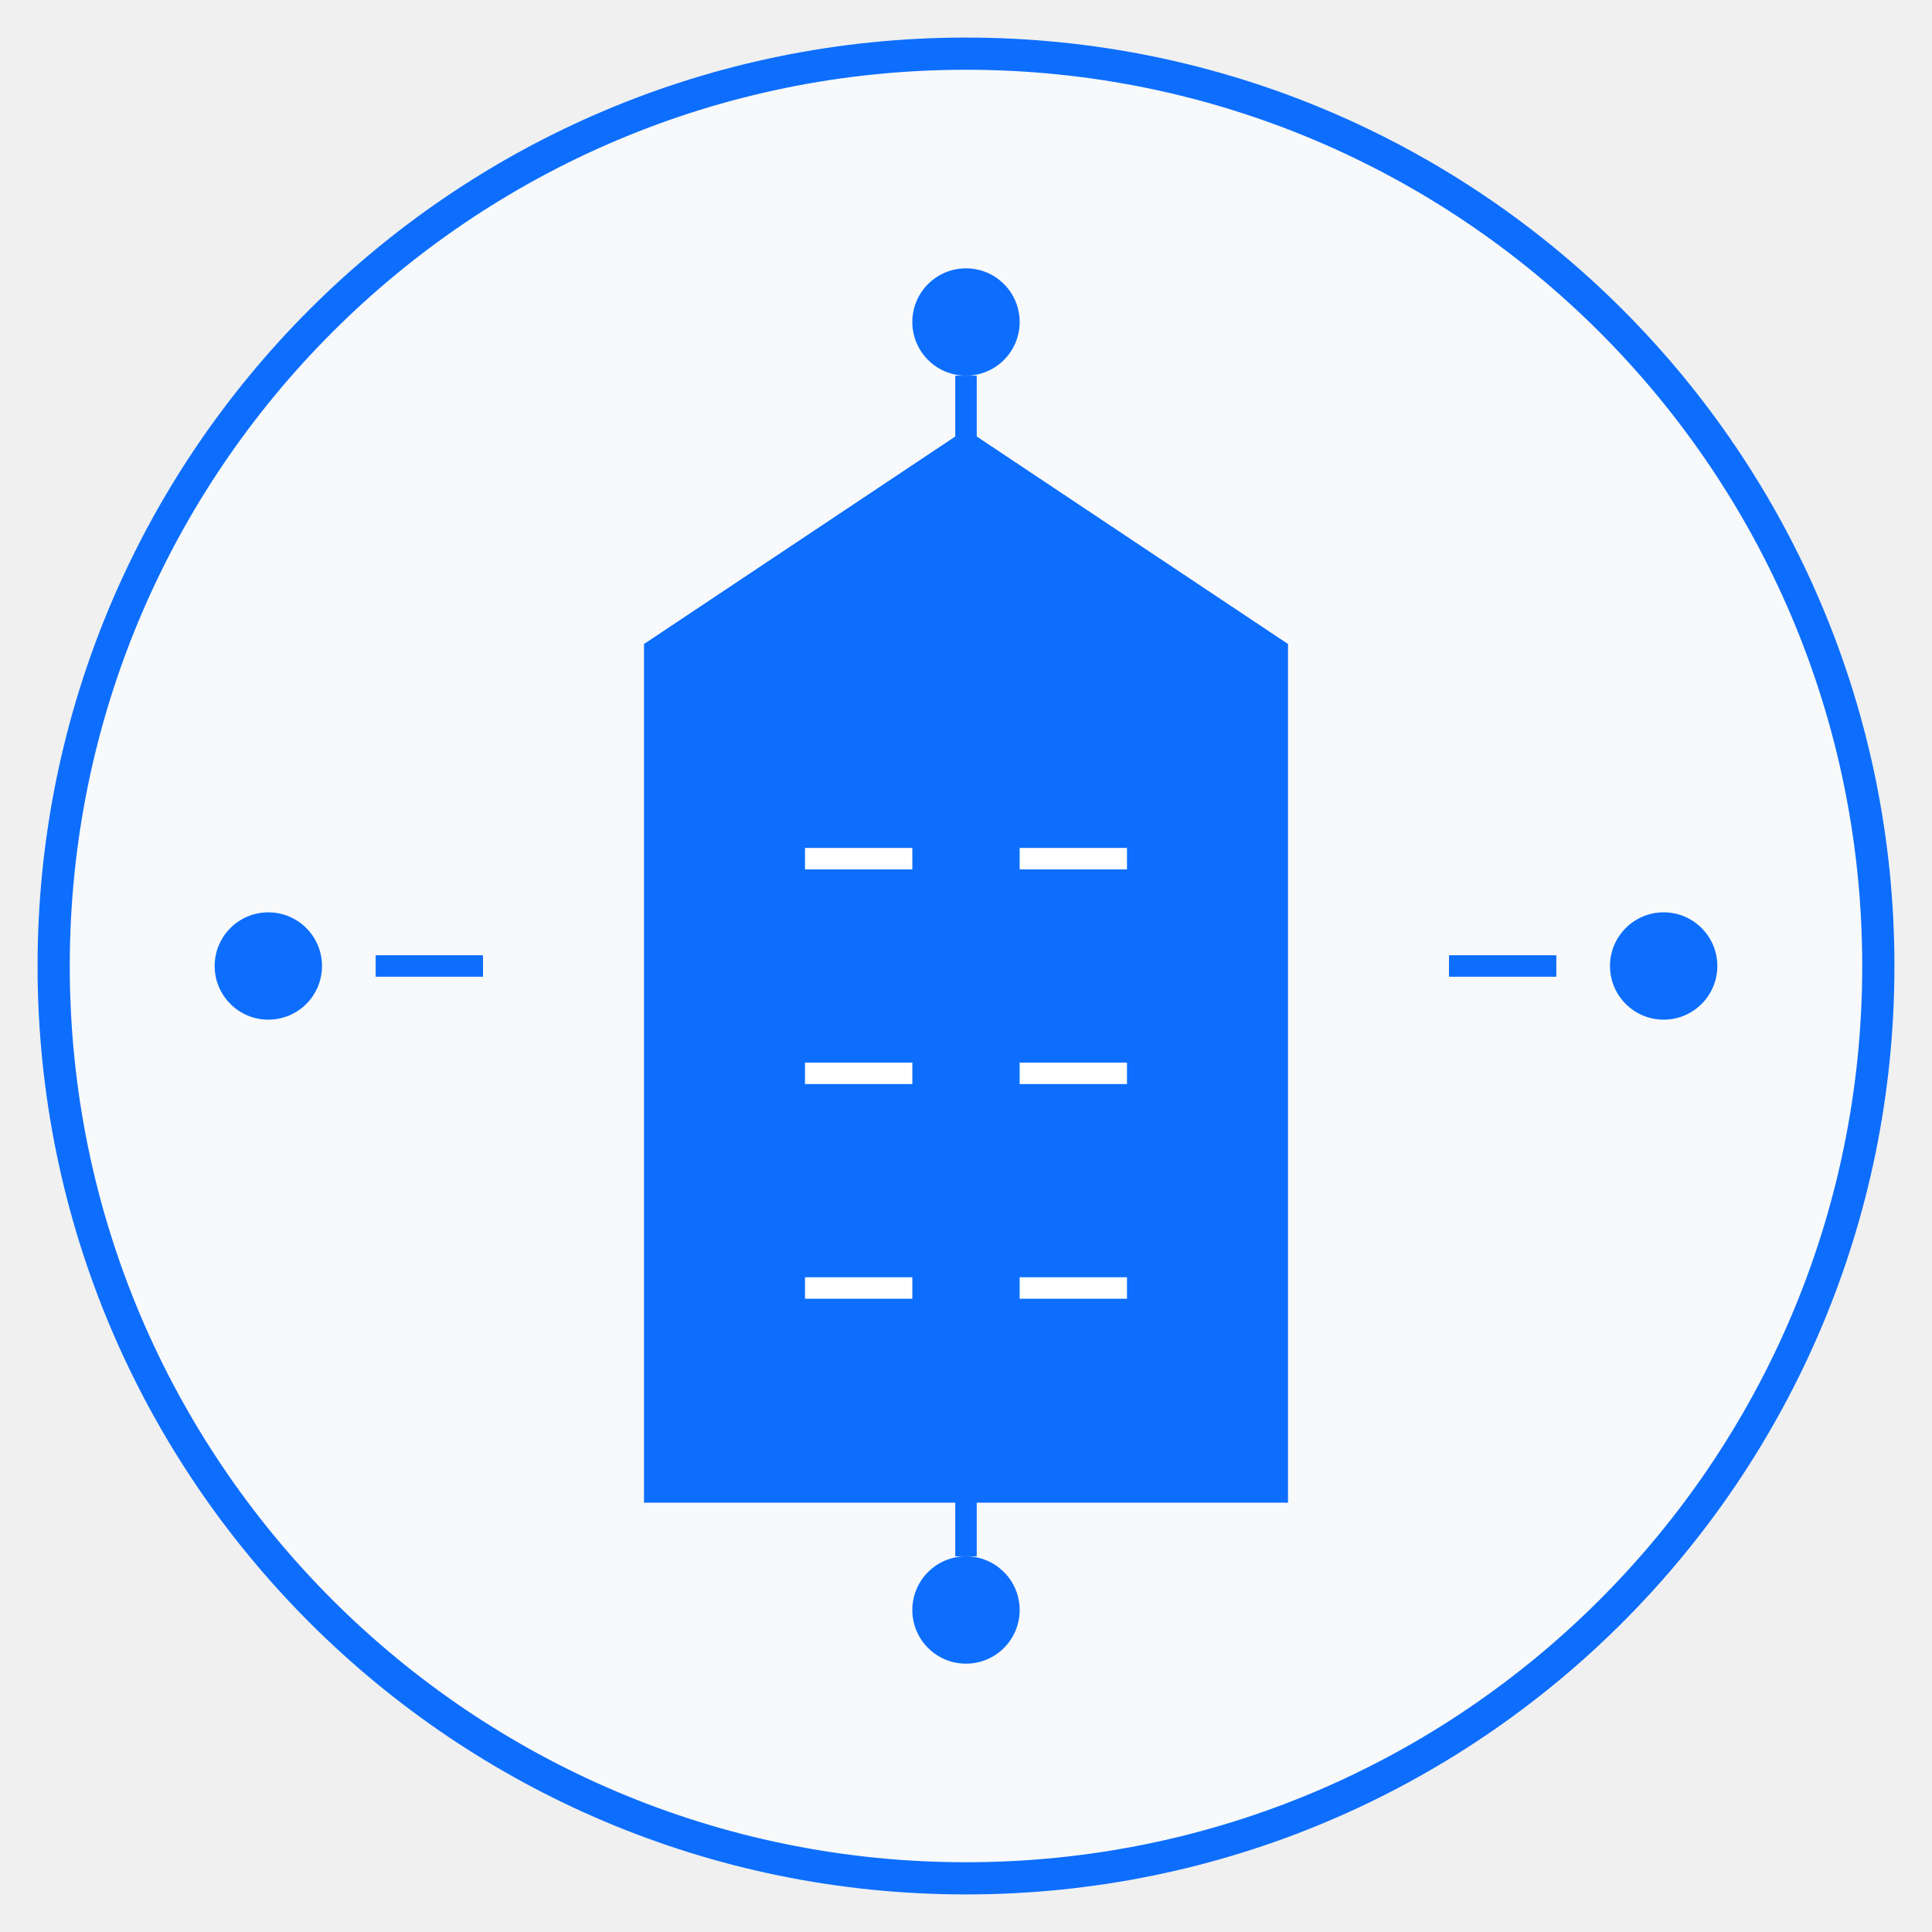
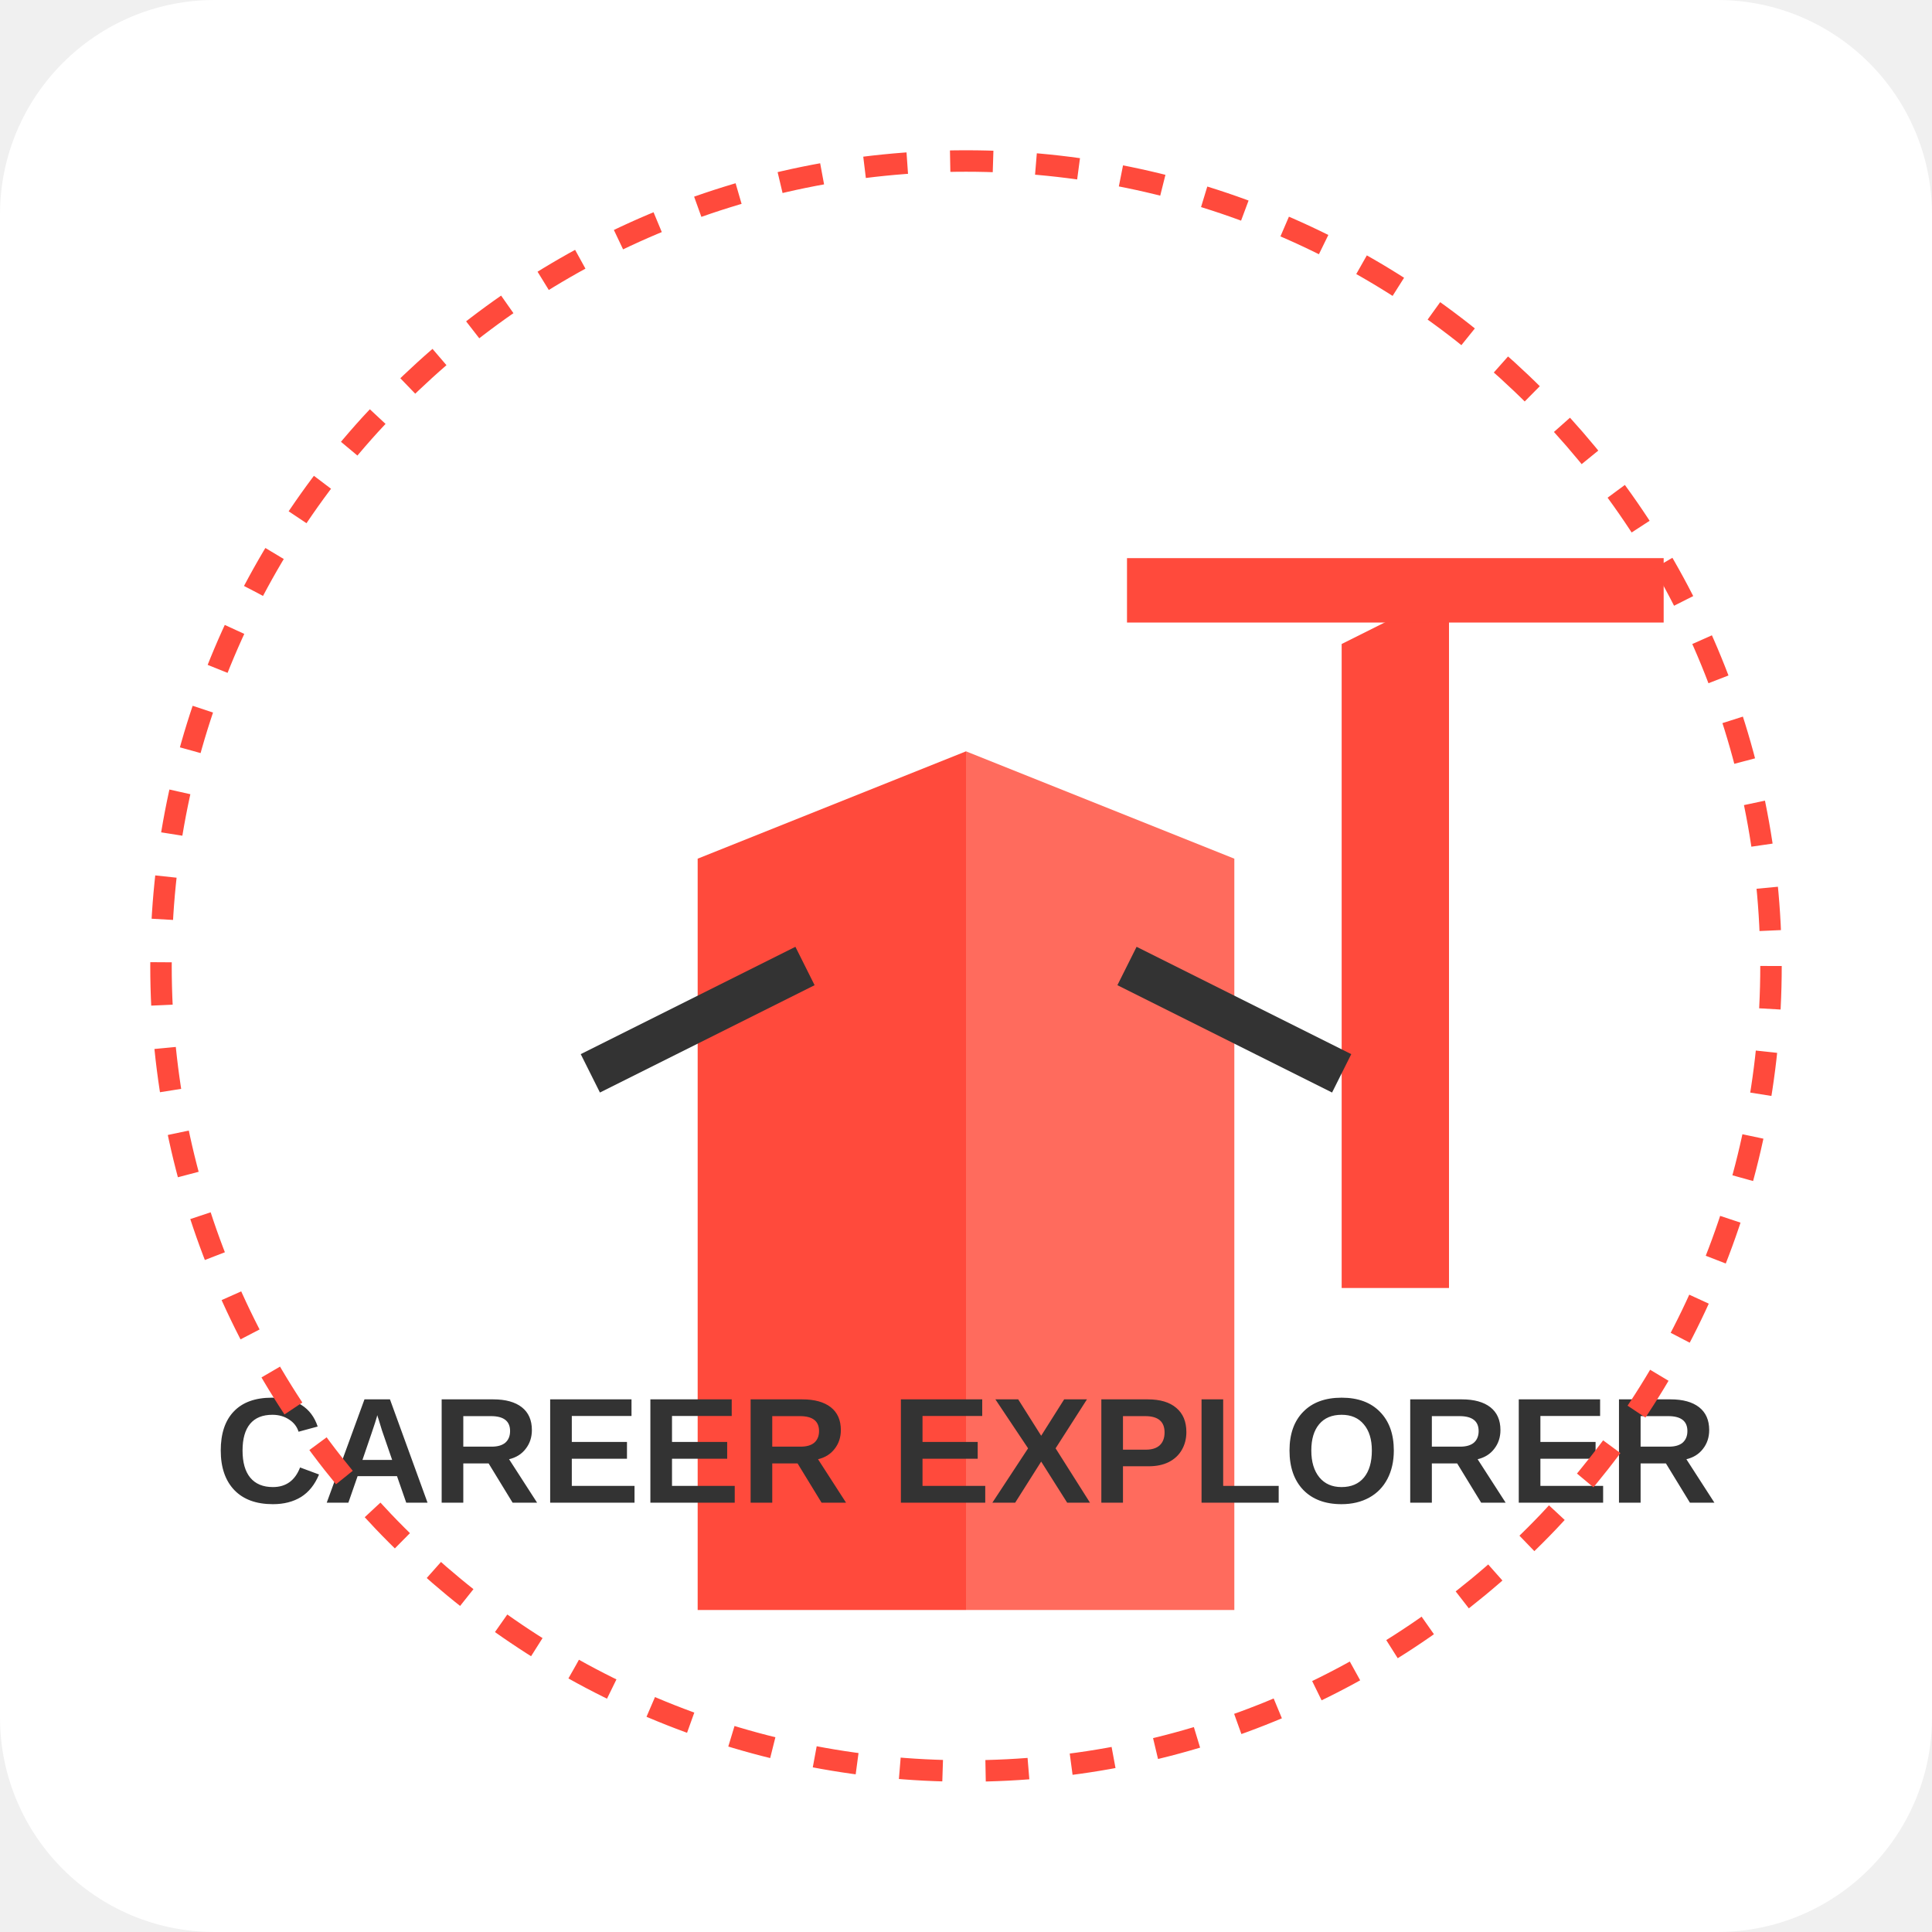
<svg xmlns="http://www.w3.org/2000/svg" width="180" height="180" viewBox="0 0 180 180" fill="none">
-   <circle cx="90" cy="90" r="85" fill="#f8f9fa" stroke="#0d6efd" stroke-width="3" />
-   <path d="M60 140V60L90 40L120 60V140H60Z" fill="#0d6efd" />
-   <path d="M75 80H85M75 100H85M75 120H85M95 80H105M95 100H105M95 120H105" stroke="white" stroke-width="2" />
-   <path d="M90 35C92.761 35 95 32.761 95 30C95 27.239 92.761 25 90 25C87.239 25 85 27.239 85 30C85 32.761 87.239 35 90 35Z" fill="#0d6efd" />
-   <path d="M90 155C92.761 155 95 152.761 95 150C95 147.239 92.761 145 90 145C87.239 145 85 147.239 85 150C85 152.761 87.239 155 90 155Z" fill="#0d6efd" />
-   <path d="M30 90C30 92.761 27.761 95 25 95C22.239 95 20 92.761 20 90C20 87.239 22.239 85 25 85C27.761 85 30 87.239 30 90Z" fill="#0d6efd" />
-   <path d="M160 90C160 92.761 157.761 95 155 95C152.239 95 150 92.761 150 90C150 87.239 152.239 85 155 85C157.761 85 160 87.239 160 90Z" fill="#0d6efd" />
-   <path d="M35 90H45M135 90H145M90 35V45M90 135V145" stroke="#0d6efd" stroke-width="2" />
+   <rect width="180" height="180" rx="20" fill="#ffffff" />
+   <g transform="translate(40, 30)">
+     <path d="M50 120V40L25 50V120H50Z" fill="#FF4A3C" />
+     <path d="M50 120V40L75 50V120H50Z" fill="#FF6B5D" />
+     <path d="M85 30L95 25V90H85V30Z" fill="#FF4A3C" />
+     <path d="M65 25H115" stroke="#FF4A3C" stroke-width="6" />
+     <path d="M15 70L35 60M65 60L85 70" stroke="#333333" stroke-width="4" />
+   </g>
+   <text x="90" y="140" text-anchor="middle" font-family="Arial, sans-serif" font-weight="bold" font-size="14" fill="#333333">
+         CAREER EXPLORER
+     </text>
+   <circle cx="90" cy="90" r="75" stroke="#FF4A3C" stroke-width="2" stroke-dasharray="4 4" fill="none" />
</svg>
